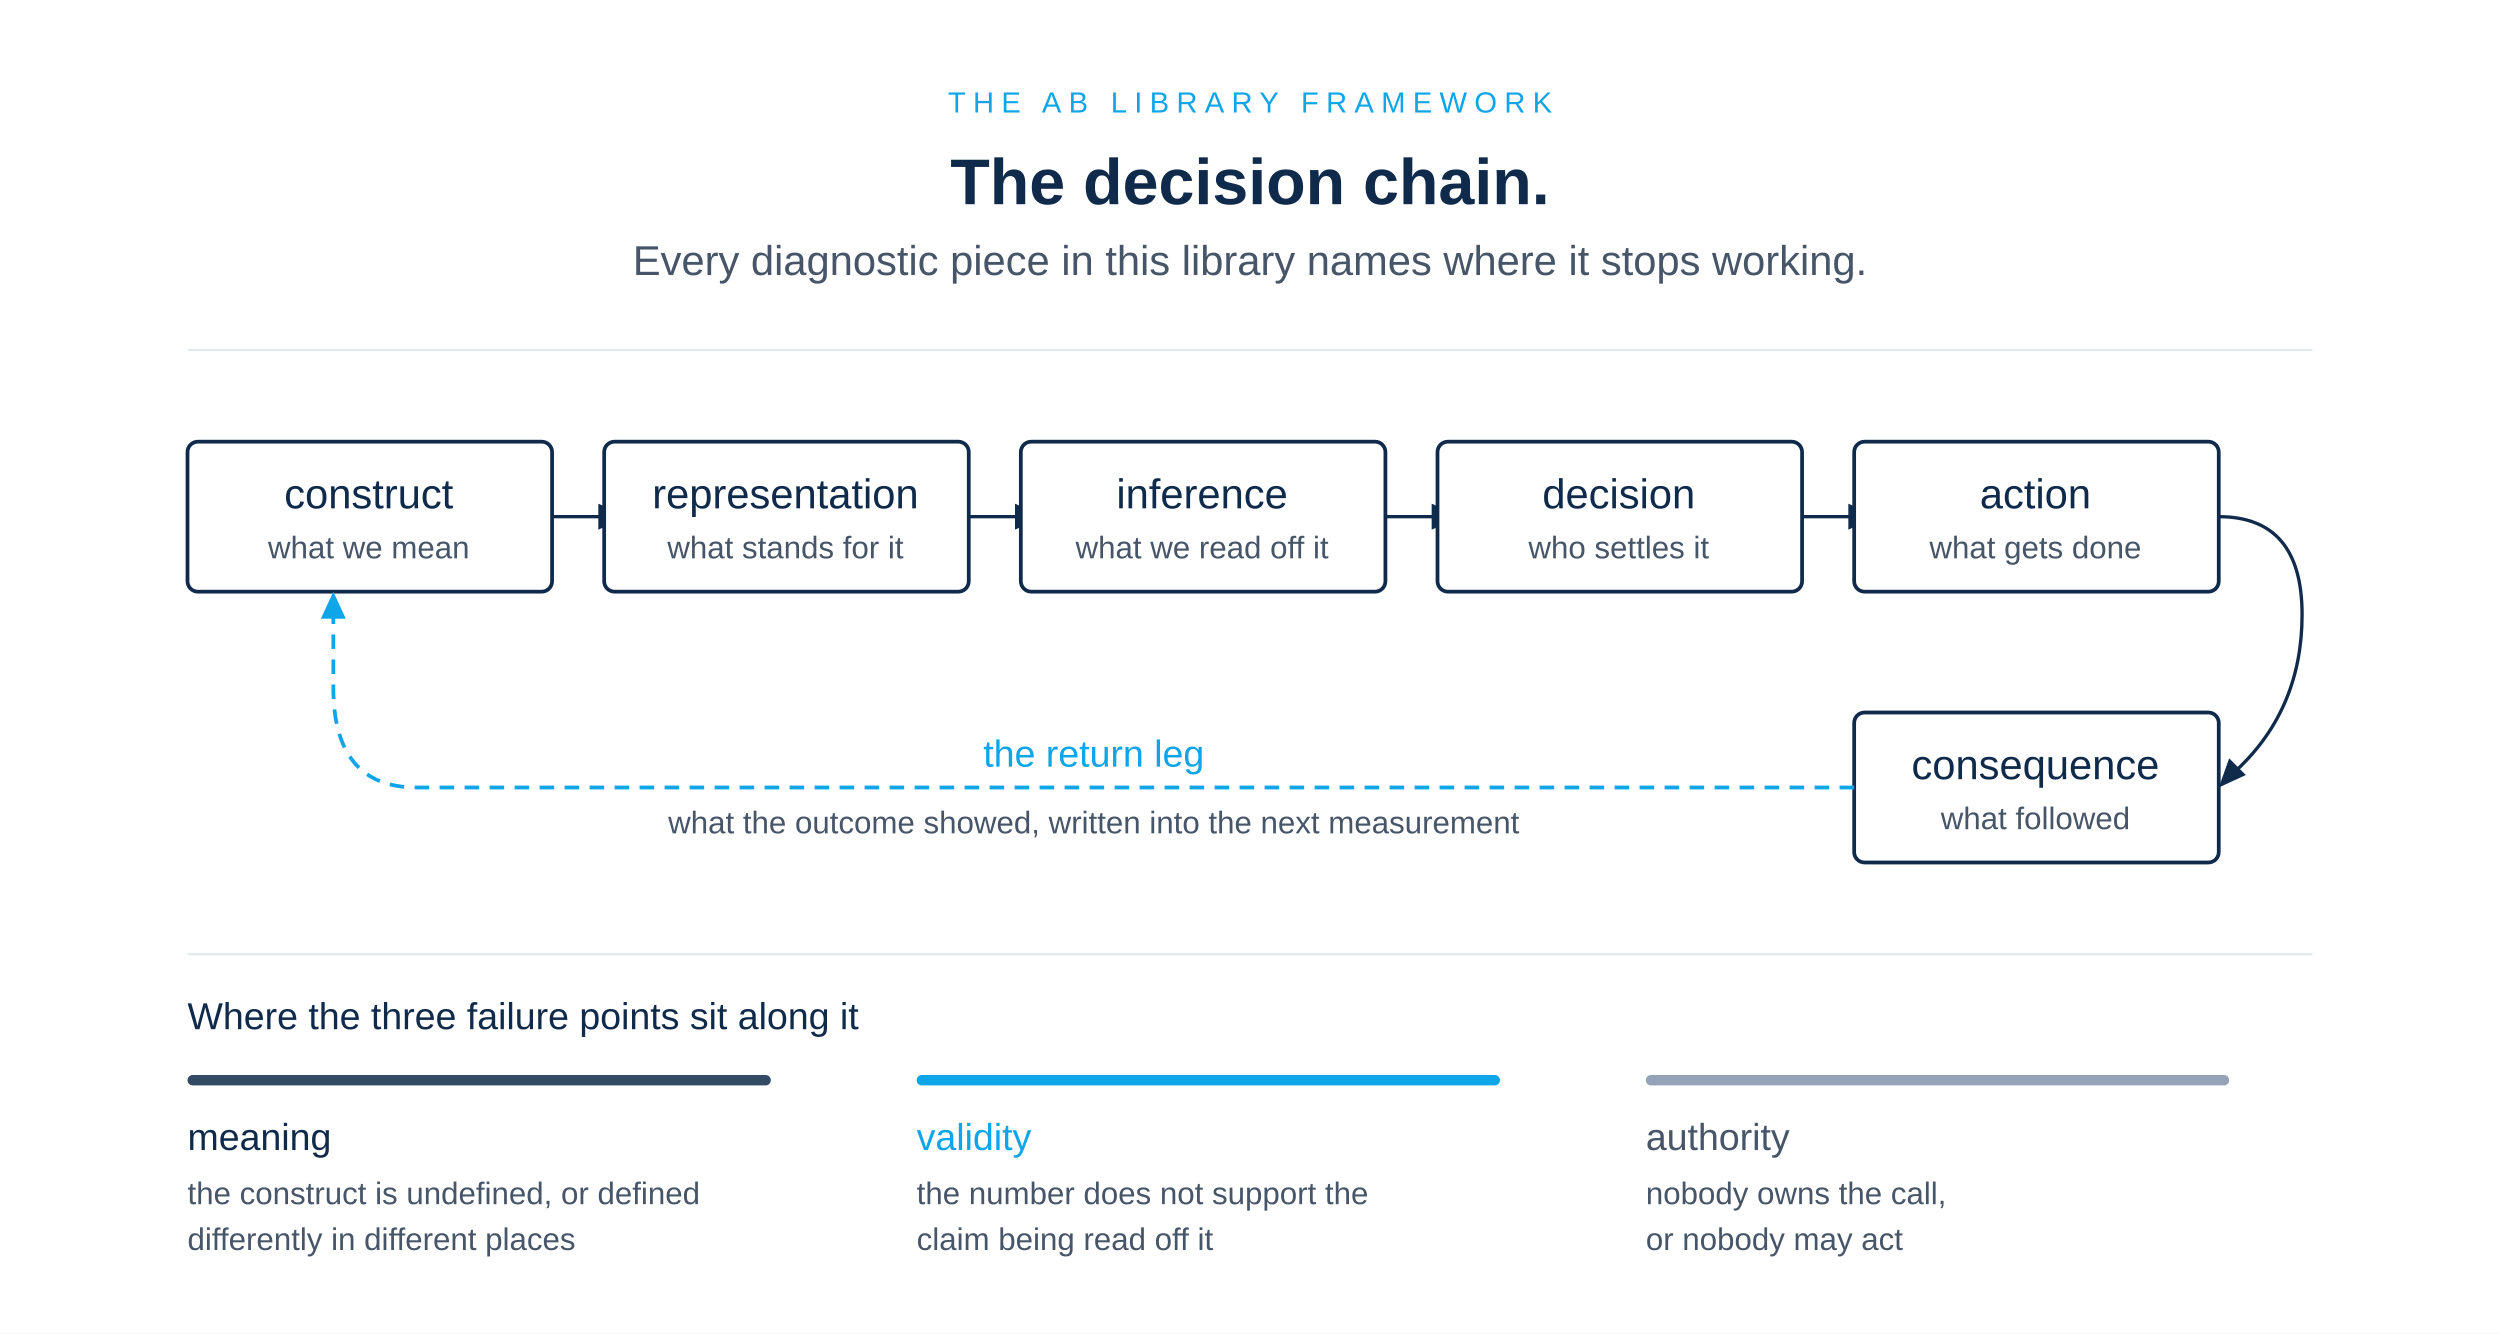
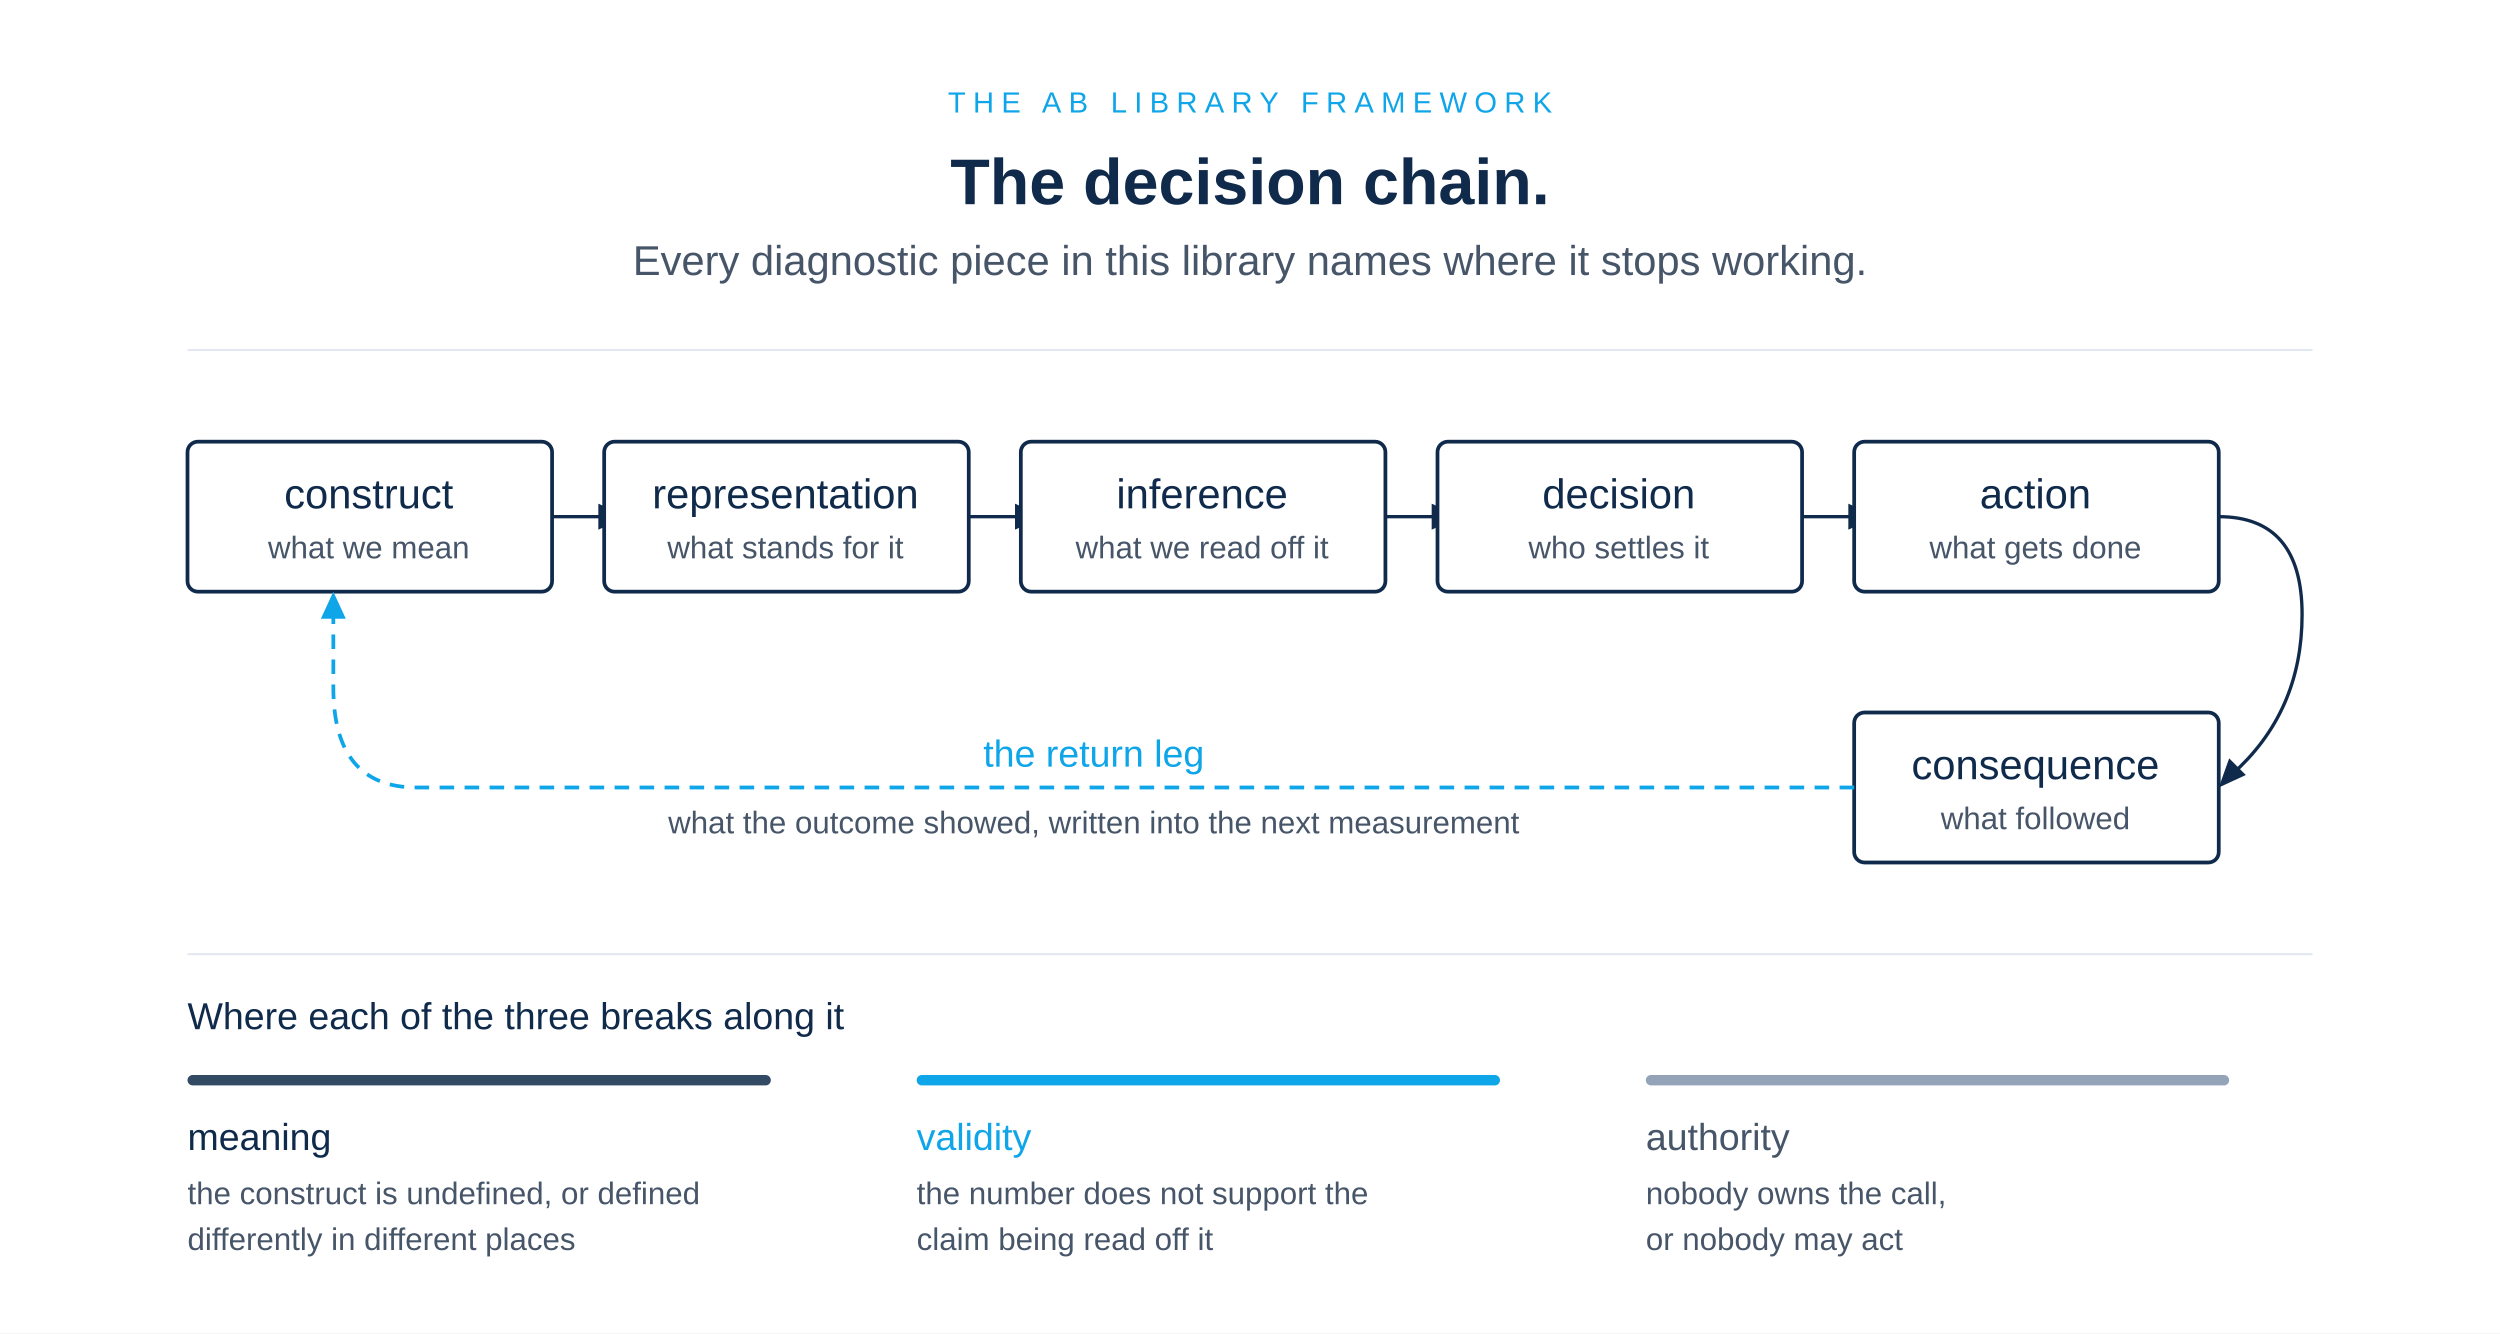
<svg xmlns="http://www.w3.org/2000/svg" viewBox="0 0 1200 640" role="img" aria-labelledby="t d" font-family="-apple-system, BlinkMacSystemFont, 'Helvetica Neue', Arial, sans-serif">
  <rect width="1200" height="640" fill="#FFFFFF" />
  <text x="600" y="54" font-size="14" font-weight="500" letter-spacing="3.5" fill="#0EA5E9" text-anchor="middle">THE AB LIBRARY FRAMEWORK</text>
  <text x="600" y="98" font-size="31" font-weight="700" fill="#0F2A4A" text-anchor="middle">The decision chain.</text>
  <text x="600" y="132" font-size="20" fill="#475569" text-anchor="middle">Every diagnostic piece in this library names where it stops working.</text>
  <line x1="90" y1="168" x2="1110" y2="168" stroke="#E2E8F0" stroke-width="1" />
  <g stroke="#0F2A4A" stroke-width="1.6" fill="#0F2A4A">
    <line x1="265" y1="248" x2="291" y2="248" stroke-linecap="round" />
    <polygon points="299,248 288,243 288,253" />
    <line x1="465" y1="248" x2="491" y2="248" stroke-linecap="round" />
    <polygon points="499,248 488,243 488,253" />
    <line x1="665" y1="248" x2="691" y2="248" stroke-linecap="round" />
    <polygon points="699,248 688,243 688,253" />
    <line x1="865" y1="248" x2="891" y2="248" stroke-linecap="round" />
    <polygon points="899,248 888,243 888,253" />
  </g>
  <g text-anchor="middle">
    <rect x="90" y="212" width="175" height="72" rx="5" fill="#FFFFFF" stroke="#0F2A4A" stroke-width="1.8" />
    <text x="177" y="244" font-size="20" font-weight="500" fill="#0F2A4A">construct</text>
    <text x="177" y="268" font-size="15" fill="#475569">what we mean</text>
    <rect x="290" y="212" width="175" height="72" rx="5" fill="#FFFFFF" stroke="#0F2A4A" stroke-width="1.8" />
    <text x="377" y="244" font-size="20" font-weight="500" fill="#0F2A4A">representation</text>
    <text x="377" y="268" font-size="15" fill="#475569">what stands for it</text>
    <rect x="490" y="212" width="175" height="72" rx="5" fill="#FFFFFF" stroke="#0F2A4A" stroke-width="1.8" />
    <text x="577" y="244" font-size="20" font-weight="500" fill="#0F2A4A">inference</text>
    <text x="577" y="268" font-size="15" fill="#475569">what we read off it</text>
    <rect x="690" y="212" width="175" height="72" rx="5" fill="#FFFFFF" stroke="#0F2A4A" stroke-width="1.8" />
    <text x="777" y="244" font-size="20" font-weight="500" fill="#0F2A4A">decision</text>
    <text x="777" y="268" font-size="15" fill="#475569">who settles it</text>
    <rect x="890" y="212" width="175" height="72" rx="5" fill="#FFFFFF" stroke="#0F2A4A" stroke-width="1.8" />
    <text x="977" y="244" font-size="20" font-weight="500" fill="#0F2A4A">action</text>
    <text x="977" y="268" font-size="15" fill="#475569">what gets done</text>
    <rect x="890" y="342" width="175" height="72" rx="5" fill="#FFFFFF" stroke="#0F2A4A" stroke-width="1.8" />
    <text x="977" y="374" font-size="20" font-weight="500" fill="#0F2A4A">consequence</text>
    <text x="977" y="398" font-size="15" fill="#475569">what followed</text>
  </g>
  <path d="M 1065 248 Q 1105 248 1105 295 Q 1105 342 1071 372" fill="none" stroke="#0F2A4A" stroke-width="1.6" />
  <polygon points="1065,378 1078,372 1070,364" fill="#0F2A4A" />
  <path d="M 890 378 L 200 378 Q 160 378 160 330 L 160 292" fill="none" stroke="#0EA5E9" stroke-width="1.8" stroke-dasharray="7 5" />
  <polygon points="160,284 154,297 166,297" fill="#0EA5E9" />
  <text x="525" y="368" font-size="18" font-weight="500" fill="#0EA5E9" text-anchor="middle">the return leg</text>
  <text x="525" y="400" font-size="15" fill="#475569" text-anchor="middle">what the outcome showed, written into the next measurement</text>
  <line x1="90" y1="458" x2="1110" y2="458" stroke="#E2E8F0" stroke-width="1" />
-   <text x="90" y="494" font-size="18" font-weight="500" fill="#0F2A4A">Where the three failure points sit along it</text>
+   <text x="90" y="494" font-size="18" font-weight="500" fill="#0F2A4A">Where each of the three breaks along it</text>
  <g font-size="15">
    <rect x="90" y="516" width="280" height="5" rx="2.5" fill="#0F2A4A" opacity="0.85" />
    <text x="90" y="552" font-size="18" font-weight="500" fill="#0F2A4A">meaning</text>
    <text x="90" y="578" fill="#475569">the construct is undefined, or defined</text>
    <text x="90" y="600" fill="#475569">differently in different places</text>
    <rect x="440" y="516" width="280" height="5" rx="2.5" fill="#0EA5E9" />
    <text x="440" y="552" font-size="18" font-weight="500" fill="#0EA5E9">validity</text>
    <text x="440" y="578" fill="#475569">the number does not support the</text>
    <text x="440" y="600" fill="#475569">claim being read off it</text>
    <rect x="790" y="516" width="280" height="5" rx="2.5" fill="#94A3B8" />
    <text x="790" y="552" font-size="18" font-weight="500" fill="#475569">authority</text>
    <text x="790" y="578" fill="#475569">nobody owns the call,</text>
    <text x="790" y="600" fill="#475569">or nobody may act</text>
  </g>
</svg>
